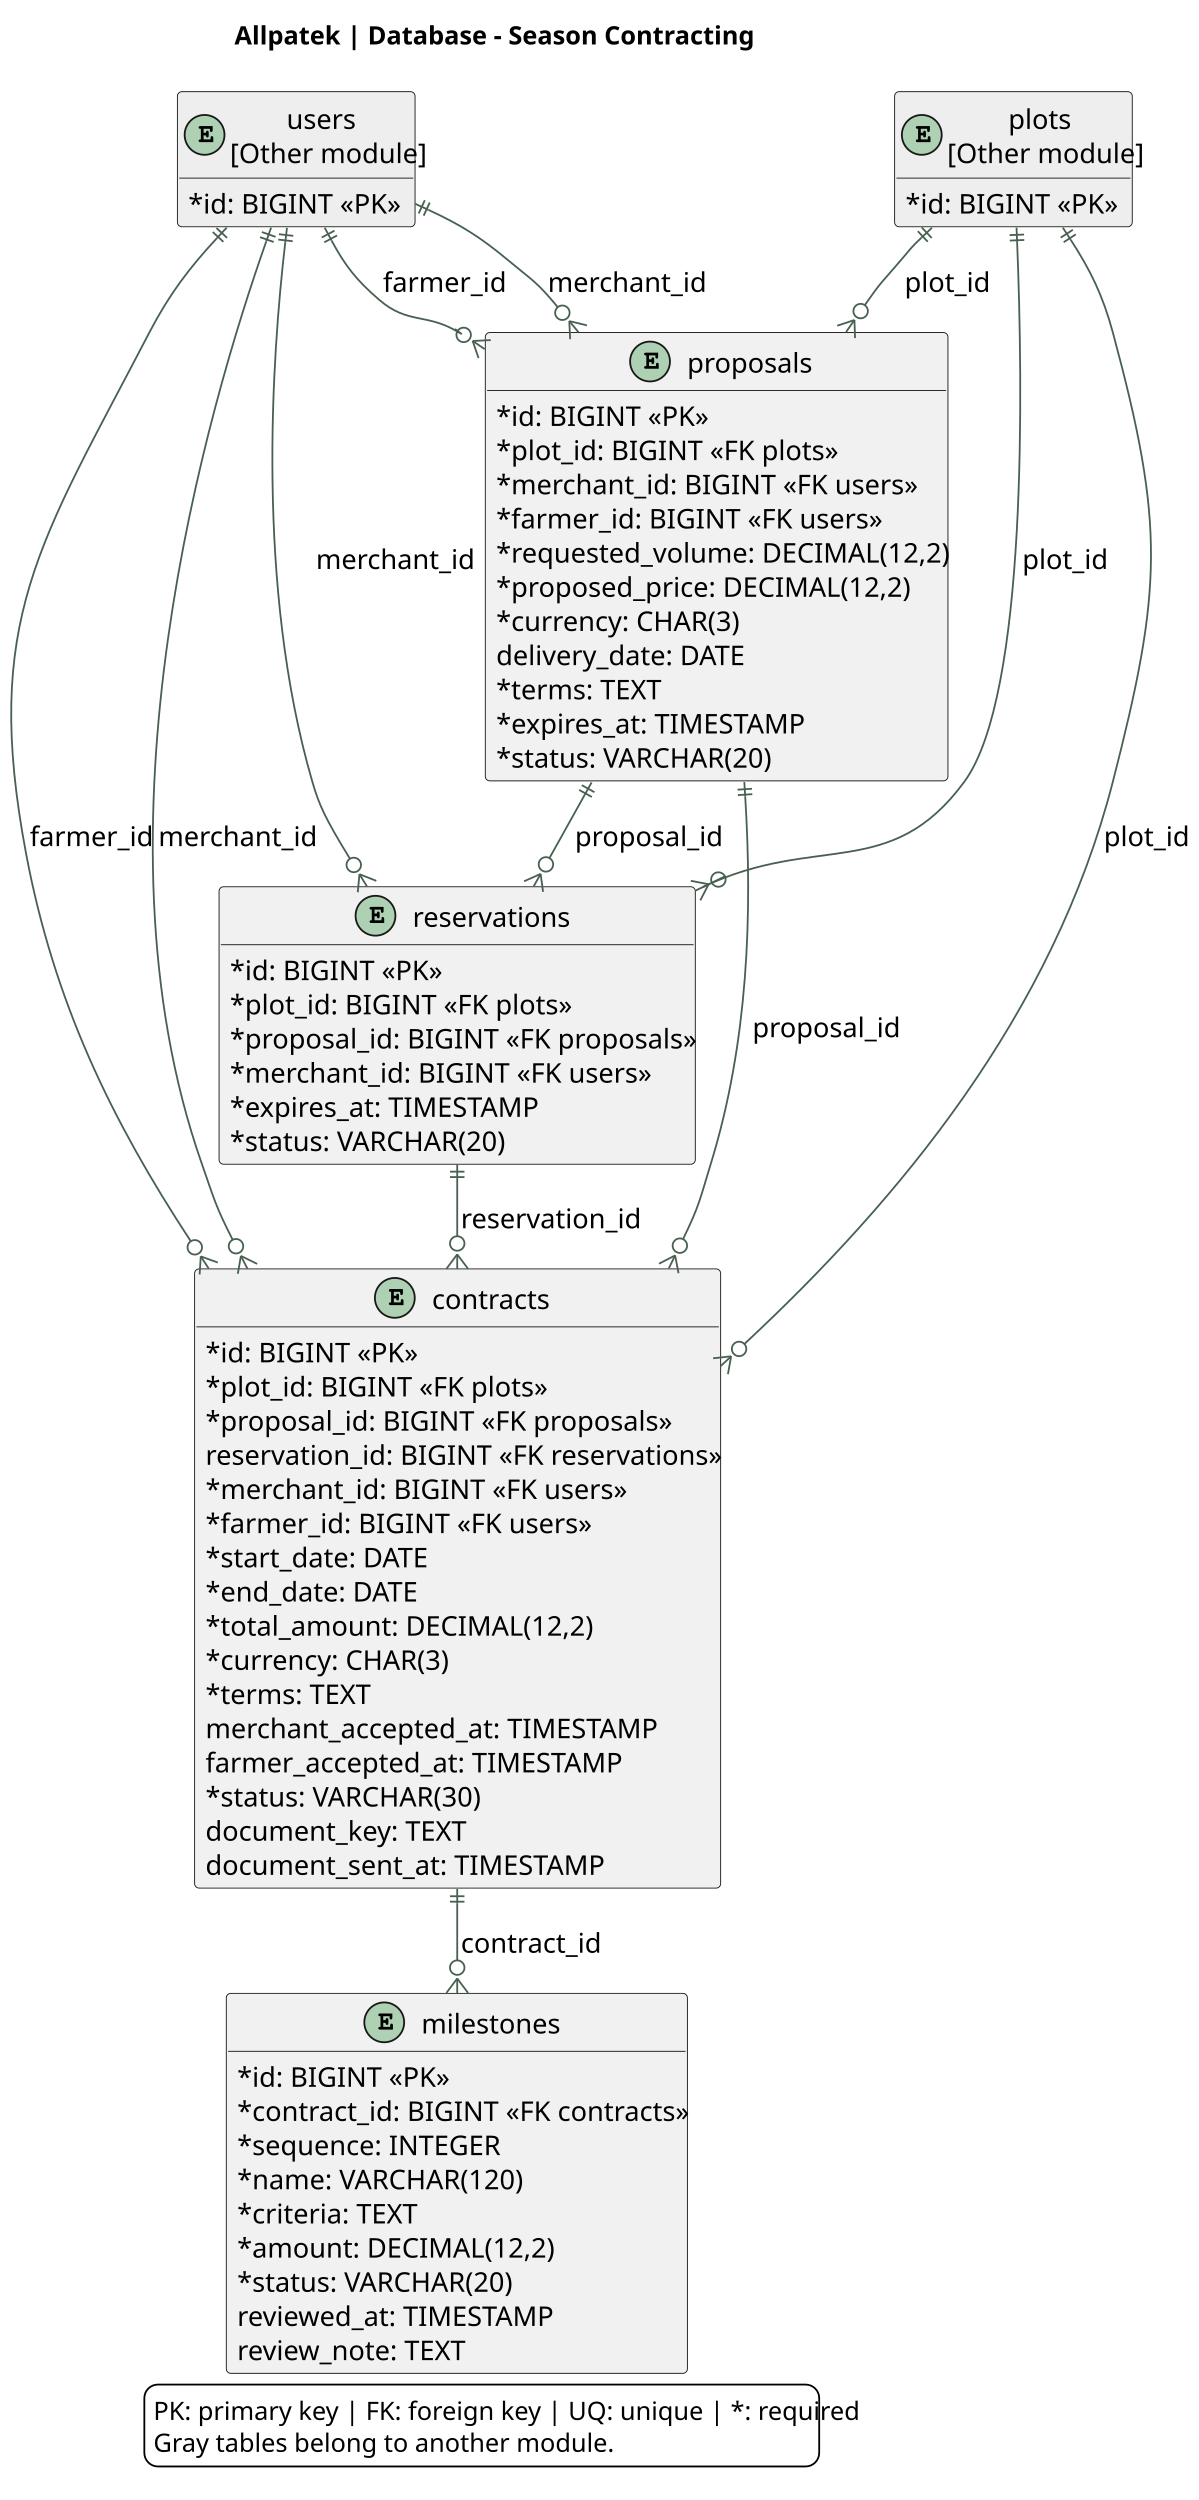
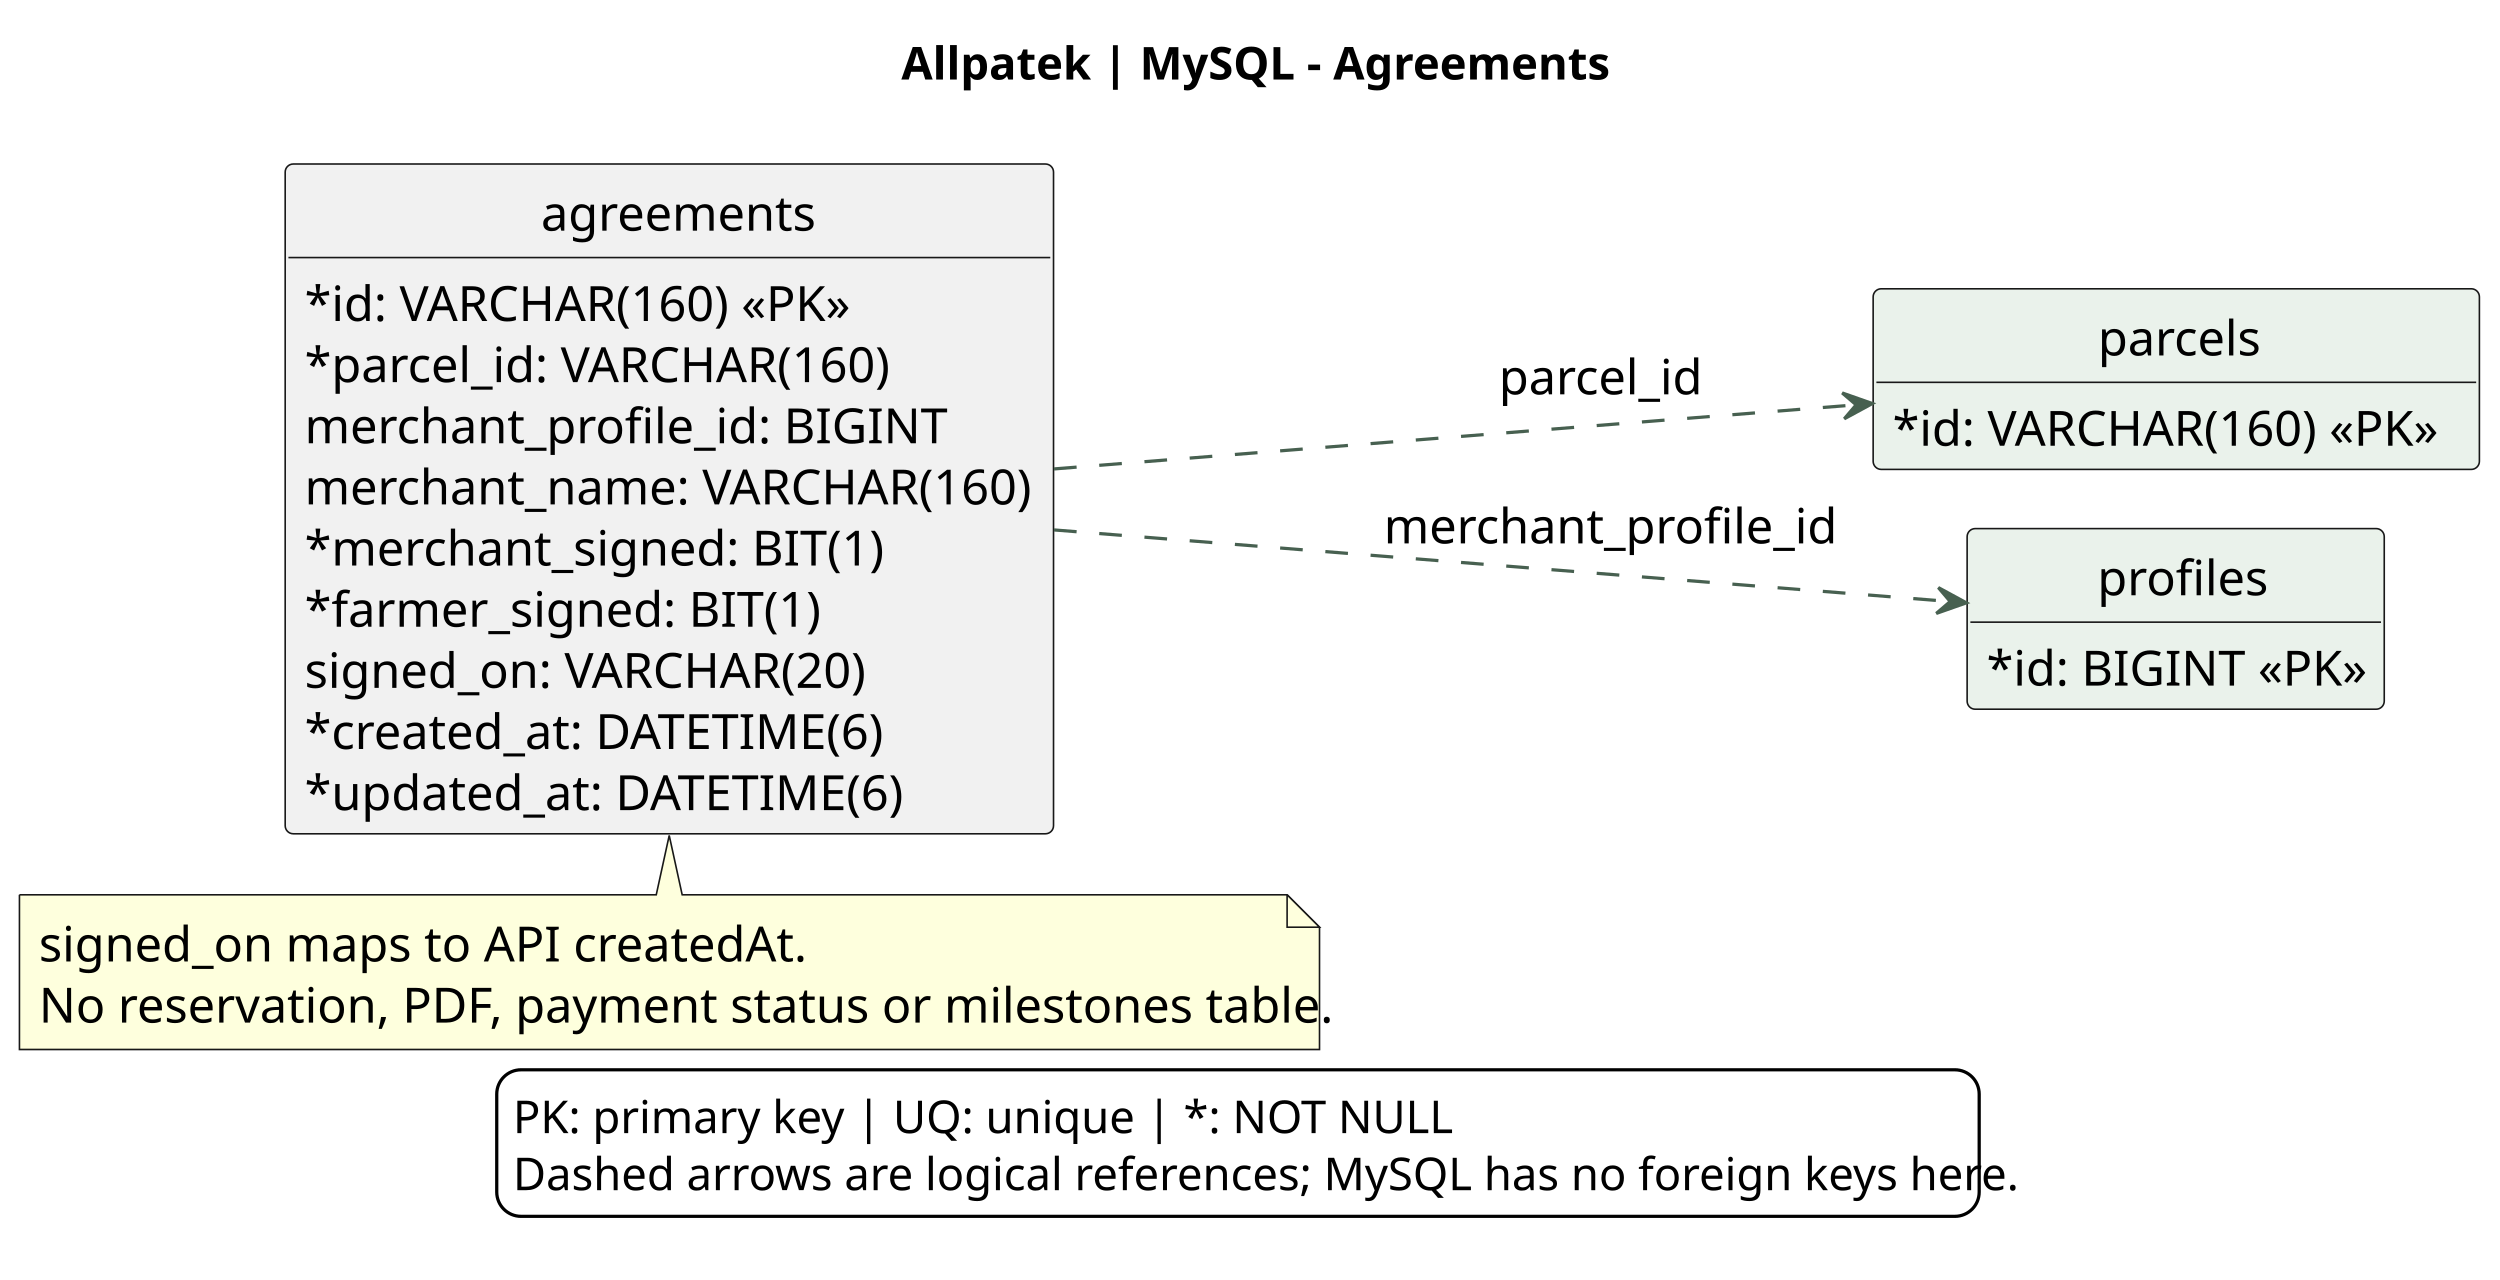
- <svg xmlns="http://www.w3.org/2000/svg" contentStyleType="text/css" data-diagram-type="CLASS" height="2013.958px" preserveAspectRatio="none" style="width:965px;height:2013px;background:#FFFFFF;" version="1.1" viewBox="0 0 965 2013" width="965.417px" zoomAndPan="magnify">
+ <svg xmlns="http://www.w3.org/2000/svg" contentStyleType="text/css" data-diagram-type="CLASS" height="576.042px" preserveAspectRatio="none" style="width:1125px;height:576px;background:#FFFFFF;" version="1.1" viewBox="0 0 1125 576" width="1125.833px" zoomAndPan="magnify">
  <defs />
  <g>
-     <g class="title" data-source-line="9">
-       <text fill="#000000" font-family="sans-serif" font-size="20.417" font-weight="bold" lengthAdjust="spacing" textLength="398.265" x="188.784" y="35.778">Allpatek | Database - Season Contracting</text>
+     <g class="title" data-source-line="11">
+       <text fill="#000000" font-family="sans-serif" font-size="20.417" font-weight="bold" lengthAdjust="spacing" textLength="302.96" x="405.603" y="35.778">Allpatek | MySQL - Agreements</text>
    </g>
-     <g class="entity" data-qualified-name="proposals" data-source-line="12" id="ent0002">
-       <rect fill="#F1F1F1" height="360.995" rx="3.646" ry="3.646" style="stroke:#181818;stroke-width:0.729;" width="372.531" x="390.763" y="267.764" />
-       <ellipse cx="523.406" cy="291.097" fill="#ADD1B2" rx="16.042" ry="16.042" style="stroke:#181818;stroke-width:1.458;" />
-       <path d="M522.609,291.53 L522.609,294.743 L528.214,294.743 L528.214,293.558 Q528.214,292.76 528.51,292.441 Q528.807,292.1 529.308,292.1 Q529.786,292.1 530.082,292.441 Q530.402,292.76 530.402,293.558 L530.402,296.93 L520.079,296.93 Q519.304,296.93 518.963,296.634 Q518.621,296.315 518.621,295.837 Q518.621,295.358 518.963,295.062 Q519.304,294.743 520.079,294.743 L520.421,294.743 L520.421,286.175 L520.079,286.175 Q519.304,286.175 518.963,285.879 Q518.621,285.56 518.621,285.081 Q518.621,284.58 518.963,284.284 Q519.304,283.965 520.079,283.965 L529.923,283.988 L529.923,287.315 Q529.923,288.089 529.604,288.431 Q529.308,288.773 528.829,288.773 Q528.328,288.773 528.009,288.454 Q527.713,288.112 527.713,287.315 L527.713,286.175 L522.609,286.175 L522.609,289.342 L524.545,289.342 Q524.545,288.477 524.705,288.226 Q525.024,287.702 525.639,287.702 Q526.118,287.702 526.414,288.044 Q526.733,288.385 526.733,289.183 L526.733,291.69 Q526.733,292.419 526.551,292.647 Q526.209,293.171 525.639,293.171 Q525.024,293.171 524.705,292.647 Q524.545,292.396 524.545,291.53 L522.609,291.53 Z " fill="#000000" />
-       <text fill="#000000" font-family="sans-serif" font-size="21.875" lengthAdjust="spacing" textLength="94.849" x="553.302" y="300.048">proposals</text>
-       <line style="stroke:#181818;stroke-width:0.729;" x1="392.221" x2="761.835" y1="314.43" y2="314.43" />
-       <text fill="#000000" font-family="sans-serif" font-size="21.875" lengthAdjust="spacing" textLength="170.204" x="399.513" y="342.972">*id: BIGINT «PK»</text>
-       <text fill="#000000" font-family="sans-serif" font-size="21.875" lengthAdjust="spacing" textLength="268.695" x="399.513" y="370.486">*plot_id: BIGINT «FK plots»</text>
-       <text fill="#000000" font-family="sans-serif" font-size="21.875" lengthAdjust="spacing" textLength="331.895" x="399.513" y="398.001">*merchant_id: BIGINT «FK users»</text>
-       <text fill="#000000" font-family="sans-serif" font-size="21.875" lengthAdjust="spacing" textLength="303.911" x="399.513" y="425.516">*farmer_id: BIGINT «FK users»</text>
-       <text fill="#000000" font-family="sans-serif" font-size="21.875" lengthAdjust="spacing" textLength="355.031" x="399.513" y="453.03">*requested_volume: DECIMAL(12,2)</text>
-       <text fill="#000000" font-family="sans-serif" font-size="21.875" lengthAdjust="spacing" textLength="325.85" x="399.513" y="480.545">*proposed_price: DECIMAL(12,2)</text>
-       <text fill="#000000" font-family="sans-serif" font-size="21.875" lengthAdjust="spacing" textLength="193.265" x="399.513" y="508.06">*currency: CHAR(3)</text>
-       <text fill="#000000" font-family="sans-serif" font-size="21.875" lengthAdjust="spacing" textLength="200.613" x="399.513" y="535.574">delivery_date: DATE</text>
-       <text fill="#000000" font-family="sans-serif" font-size="21.875" lengthAdjust="spacing" textLength="131.261" x="399.513" y="563.089">*terms: TEXT</text>
-       <text fill="#000000" font-family="sans-serif" font-size="21.875" lengthAdjust="spacing" textLength="249.202" x="399.513" y="590.604">*expires_at: TIMESTAMP</text>
-       <text fill="#000000" font-family="sans-serif" font-size="21.875" lengthAdjust="spacing" textLength="224.892" x="399.513" y="618.118">*status: VARCHAR(20)</text>
+     <g class="entity" data-qualified-name="agreement" data-source-line="13" id="ent0002">
+       <rect fill="#F1F1F1" height="301.397" rx="3.646" ry="3.646" style="stroke:#181818;stroke-width:0.729;" width="345.753" x="128.333" y="73.805" />
+       <text fill="#000000" font-family="sans-serif" font-size="21.875" lengthAdjust="spacing" textLength="115.517" x="243.452" y="103.805">agreements</text>
+       <line style="stroke:#181818;stroke-width:0.729;" x1="129.792" x2="472.628" y1="115.903" y2="115.903" />
+       <text fill="#000000" font-family="sans-serif" font-size="21.875" lengthAdjust="spacing" textLength="255.312" x="137.083" y="144.445">*id: VARCHAR(160) «PK»</text>
+       <text fill="#000000" font-family="sans-serif" font-size="21.875" lengthAdjust="spacing" textLength="267.467" x="137.083" y="171.959">*parcel_id: VARCHAR(160)</text>
+       <text fill="#000000" font-family="sans-serif" font-size="21.875" lengthAdjust="spacing" textLength="277.197" x="137.083" y="199.474">merchant_profile_id: BIGINT</text>
+       <text fill="#000000" font-family="sans-serif" font-size="21.875" lengthAdjust="spacing" textLength="328.253" x="137.083" y="226.989">merchant_name: VARCHAR(160)</text>
+       <text fill="#000000" font-family="sans-serif" font-size="21.875" lengthAdjust="spacing" textLength="249.245" x="137.083" y="254.503">*merchant_signed: BIT(1)</text>
+       <text fill="#000000" font-family="sans-serif" font-size="21.875" lengthAdjust="spacing" textLength="221.26" x="137.083" y="282.018">*farmer_signed: BIT(1)</text>
+       <text fill="#000000" font-family="sans-serif" font-size="21.875" lengthAdjust="spacing" textLength="258.975" x="137.083" y="309.533">signed_on: VARCHAR(20)</text>
+       <text fill="#000000" font-family="sans-serif" font-size="21.875" lengthAdjust="spacing" textLength="261.368" x="137.083" y="337.047">*created_at: DATETIME(6)</text>
+       <text fill="#000000" font-family="sans-serif" font-size="21.875" lengthAdjust="spacing" textLength="267.477" x="137.083" y="364.562">*updated_at: DATETIME(6)</text>
    </g>
-     <g class="entity" data-qualified-name="reservations" data-source-line="25" id="ent0003">
-       <rect fill="#F1F1F1" height="223.421" rx="3.646" ry="3.646" style="stroke:#181818;stroke-width:0.729;" width="383.479" x="176.388" y="714.014" />
-       <ellipse cx="302.355" cy="737.347" fill="#ADD1B2" rx="16.042" ry="16.042" style="stroke:#181818;stroke-width:1.458;" />
-       <path d="M301.558,737.78 L301.558,740.993 L307.163,740.993 L307.163,739.808 Q307.163,739.01 307.459,738.691 Q307.756,738.35 308.257,738.35 Q308.736,738.35 309.032,738.691 Q309.351,739.01 309.351,739.808 L309.351,743.18 L299.029,743.18 Q298.254,743.18 297.912,742.884 Q297.57,742.565 297.57,742.087 Q297.57,741.608 297.912,741.312 Q298.254,740.993 299.029,740.993 L299.37,740.993 L299.37,732.425 L299.029,732.425 Q298.254,732.425 297.912,732.129 Q297.57,731.81 297.57,731.331 Q297.57,730.83 297.912,730.534 Q298.254,730.215 299.029,730.215 L308.872,730.238 L308.872,733.564 Q308.872,734.339 308.553,734.681 Q308.257,735.023 307.779,735.023 Q307.277,735.023 306.958,734.704 Q306.662,734.362 306.662,733.564 L306.662,732.425 L301.558,732.425 L301.558,735.592 L303.495,735.592 Q303.495,734.727 303.654,734.476 Q303.973,733.952 304.589,733.952 Q305.067,733.952 305.363,734.294 Q305.682,734.635 305.682,735.433 L305.682,737.939 Q305.682,738.669 305.5,738.896 Q305.158,739.421 304.589,739.421 Q303.973,739.421 303.654,738.896 Q303.495,738.646 303.495,737.78 L301.558,737.78 Z " fill="#000000" />
-       <text fill="#000000" font-family="sans-serif" font-size="21.875" lengthAdjust="spacing" textLength="119.148" x="332.251" y="746.298">reservations</text>
-       <line style="stroke:#181818;stroke-width:0.729;" x1="177.846" x2="558.409" y1="760.68" y2="760.68" />
-       <text fill="#000000" font-family="sans-serif" font-size="21.875" lengthAdjust="spacing" textLength="170.204" x="185.138" y="789.222">*id: BIGINT «PK»</text>
-       <text fill="#000000" font-family="sans-serif" font-size="21.875" lengthAdjust="spacing" textLength="268.695" x="185.138" y="816.736">*plot_id: BIGINT «FK plots»</text>
-       <text fill="#000000" font-family="sans-serif" font-size="21.875" lengthAdjust="spacing" textLength="365.979" x="185.138" y="844.251">*proposal_id: BIGINT «FK proposals»</text>
-       <text fill="#000000" font-family="sans-serif" font-size="21.875" lengthAdjust="spacing" textLength="331.895" x="185.138" y="871.766">*merchant_id: BIGINT «FK users»</text>
-       <text fill="#000000" font-family="sans-serif" font-size="21.875" lengthAdjust="spacing" textLength="249.202" x="185.138" y="899.28">*expires_at: TIMESTAMP</text>
-       <text fill="#000000" font-family="sans-serif" font-size="21.875" lengthAdjust="spacing" textLength="224.892" x="185.138" y="926.795">*status: VARCHAR(20)</text>
+     <g class="entity" data-qualified-name="parcel" data-source-line="24" id="ent0003">
+       <rect fill="#EAF2EB" height="81.279" rx="3.646" ry="3.646" style="stroke:#181818;stroke-width:0.729;" width="272.812" x="842.917" y="129.951" />
+       <text fill="#000000" font-family="sans-serif" font-size="21.875" lengthAdjust="spacing" textLength="70.517" x="944.064" y="159.951">parcels</text>
+       <line style="stroke:#181818;stroke-width:0.729;" x1="844.375" x2="1114.27" y1="172.049" y2="172.049" />
+       <text fill="#000000" font-family="sans-serif" font-size="21.875" lengthAdjust="spacing" textLength="255.312" x="851.667" y="200.591">*id: VARCHAR(160) «PK»</text>
    </g>
-     <g class="entity" data-qualified-name="contracts" data-source-line="33" id="ent0004">
-       <rect fill="#F1F1F1" height="498.568" rx="3.646" ry="3.646" style="stroke:#181818;stroke-width:0.729;" width="423.565" x="156.7" y="1021.722" />
-       <ellipse cx="317.91" cy="1045.055" fill="#ADD1B2" rx="16.042" ry="16.042" style="stroke:#181818;stroke-width:1.458;" />
-       <path d="M317.113,1045.488 L317.113,1048.701 L322.718,1048.701 L322.718,1047.516 Q322.718,1046.719 323.014,1046.4 Q323.311,1046.058 323.812,1046.058 Q324.291,1046.058 324.587,1046.4 Q324.906,1046.719 324.906,1047.516 L324.906,1050.889 L314.584,1050.889 Q313.809,1050.889 313.467,1050.592 Q313.125,1050.273 313.125,1049.795 Q313.125,1049.316 313.467,1049.02 Q313.809,1048.701 314.584,1048.701 L314.925,1048.701 L314.925,1040.133 L314.584,1040.133 Q313.809,1040.133 313.467,1039.837 Q313.125,1039.518 313.125,1039.04 Q313.125,1038.538 313.467,1038.242 Q313.809,1037.923 314.584,1037.923 L324.427,1037.946 L324.427,1041.273 Q324.427,1042.047 324.108,1042.389 Q323.812,1042.731 323.334,1042.731 Q322.832,1042.731 322.513,1042.412 Q322.217,1042.07 322.217,1041.273 L322.217,1040.133 L317.113,1040.133 L317.113,1043.301 L319.05,1043.301 Q319.05,1042.435 319.209,1042.184 Q319.528,1041.66 320.143,1041.66 Q320.622,1041.66 320.918,1042.002 Q321.237,1042.344 321.237,1043.141 L321.237,1045.648 Q321.237,1046.377 321.055,1046.605 Q320.713,1047.129 320.143,1047.129 Q319.528,1047.129 319.209,1046.605 Q319.05,1046.354 319.05,1045.488 L317.113,1045.488 Z " fill="#000000" />
-       <text fill="#000000" font-family="sans-serif" font-size="21.875" lengthAdjust="spacing" textLength="88.75" x="347.806" y="1054.006">contracts</text>
-       <line style="stroke:#181818;stroke-width:0.729;" x1="158.159" x2="578.808" y1="1068.389" y2="1068.389" />
-       <text fill="#000000" font-family="sans-serif" font-size="21.875" lengthAdjust="spacing" textLength="170.204" x="165.45" y="1096.93">*id: BIGINT «PK»</text>
-       <text fill="#000000" font-family="sans-serif" font-size="21.875" lengthAdjust="spacing" textLength="268.695" x="165.45" y="1124.445">*plot_id: BIGINT «FK plots»</text>
-       <text fill="#000000" font-family="sans-serif" font-size="21.875" lengthAdjust="spacing" textLength="365.979" x="165.45" y="1151.959">*proposal_id: BIGINT «FK proposals»</text>
-       <text fill="#000000" font-family="sans-serif" font-size="21.875" lengthAdjust="spacing" textLength="406.065" x="165.45" y="1179.474">reservation_id: BIGINT «FK reservations»</text>
-       <text fill="#000000" font-family="sans-serif" font-size="21.875" lengthAdjust="spacing" textLength="331.895" x="165.45" y="1206.989">*merchant_id: BIGINT «FK users»</text>
-       <text fill="#000000" font-family="sans-serif" font-size="21.875" lengthAdjust="spacing" textLength="303.911" x="165.45" y="1234.503">*farmer_id: BIGINT «FK users»</text>
-       <text fill="#000000" font-family="sans-serif" font-size="21.875" lengthAdjust="spacing" textLength="176.292" x="165.45" y="1262.018">*start_date: DATE</text>
-       <text fill="#000000" font-family="sans-serif" font-size="21.875" lengthAdjust="spacing" textLength="170.247" x="165.45" y="1289.533">*end_date: DATE</text>
-       <text fill="#000000" font-family="sans-serif" font-size="21.875" lengthAdjust="spacing" textLength="301.529" x="165.45" y="1317.047">*total_amount: DECIMAL(12,2)</text>
-       <text fill="#000000" font-family="sans-serif" font-size="21.875" lengthAdjust="spacing" textLength="193.265" x="165.45" y="1344.562">*currency: CHAR(3)</text>
-       <text fill="#000000" font-family="sans-serif" font-size="21.875" lengthAdjust="spacing" textLength="131.261" x="165.45" y="1372.077">*terms: TEXT</text>
-       <text fill="#000000" font-family="sans-serif" font-size="21.875" lengthAdjust="spacing" textLength="362.305" x="165.45" y="1399.591">merchant_accepted_at: TIMESTAMP</text>
-       <text fill="#000000" font-family="sans-serif" font-size="21.875" lengthAdjust="spacing" textLength="334.32" x="165.45" y="1427.106">farmer_accepted_at: TIMESTAMP</text>
-       <text fill="#000000" font-family="sans-serif" font-size="21.875" lengthAdjust="spacing" textLength="224.892" x="165.45" y="1454.621">*status: VARCHAR(30)</text>
-       <text fill="#000000" font-family="sans-serif" font-size="21.875" lengthAdjust="spacing" textLength="210.333" x="165.45" y="1482.135">document_key: TEXT</text>
-       <text fill="#000000" font-family="sans-serif" font-size="21.875" lengthAdjust="spacing" textLength="319.751" x="165.45" y="1509.65">document_sent_at: TIMESTAMP</text>
+     <g class="entity" data-qualified-name="profile" data-source-line="27" id="ent0004">
+       <rect fill="#EAF2EB" height="81.279" rx="3.646" ry="3.646" style="stroke:#181818;stroke-width:0.729;" width="187.704" x="885.208" y="237.868" />
+       <text fill="#000000" font-family="sans-serif" font-size="21.875" lengthAdjust="spacing" textLength="70.517" x="943.802" y="267.868">profiles</text>
+       <line style="stroke:#181818;stroke-width:0.729;" x1="886.667" x2="1071.454" y1="279.966" y2="279.966" />
+       <text fill="#000000" font-family="sans-serif" font-size="21.875" lengthAdjust="spacing" textLength="170.204" x="893.958" y="308.507">*id: BIGINT «PK»</text>
    </g>
-     <g class="entity" data-qualified-name="milestones" data-source-line="51" id="ent0005">
-       <rect fill="#F1F1F1" height="305.965" rx="3.646" ry="3.646" style="stroke:#181818;stroke-width:0.729;" width="371.281" x="182.221" y="1605.055" />
-       <ellipse cx="309.385" cy="1628.389" fill="#ADD1B2" rx="16.042" ry="16.042" style="stroke:#181818;stroke-width:1.458;" />
-       <path d="M308.587,1628.822 L308.587,1632.034 L314.193,1632.034 L314.193,1630.85 Q314.193,1630.052 314.489,1629.733 Q314.785,1629.391 315.287,1629.391 Q315.765,1629.391 316.061,1629.733 Q316.38,1630.052 316.38,1630.85 L316.38,1634.222 L306.058,1634.222 Q305.283,1634.222 304.942,1633.926 Q304.6,1633.607 304.6,1633.128 Q304.6,1632.65 304.942,1632.353 Q305.283,1632.034 306.058,1632.034 L306.4,1632.034 L306.4,1623.467 L306.058,1623.467 Q305.283,1623.467 304.942,1623.171 Q304.6,1622.852 304.6,1622.373 Q304.6,1621.872 304.942,1621.575 Q305.283,1621.256 306.058,1621.256 L315.902,1621.279 L315.902,1624.606 Q315.902,1625.381 315.583,1625.723 Q315.287,1626.064 314.808,1626.064 Q314.307,1626.064 313.988,1625.745 Q313.692,1625.404 313.692,1624.606 L313.692,1623.467 L308.587,1623.467 L308.587,1626.634 L310.524,1626.634 Q310.524,1625.768 310.684,1625.518 Q311.003,1624.994 311.618,1624.994 Q312.097,1624.994 312.393,1625.335 Q312.712,1625.677 312.712,1626.475 L312.712,1628.981 Q312.712,1629.71 312.529,1629.938 Q312.188,1630.462 311.618,1630.462 Q311.003,1630.462 310.684,1629.938 Q310.524,1629.688 310.524,1628.822 L308.587,1628.822 Z " fill="#000000" />
-       <text fill="#000000" font-family="sans-serif" font-size="21.875" lengthAdjust="spacing" textLength="104.558" x="339.281" y="1637.34">milestones</text>
-       <line style="stroke:#181818;stroke-width:0.729;" x1="183.68" x2="552.044" y1="1651.722" y2="1651.722" />
-       <text fill="#000000" font-family="sans-serif" font-size="21.875" lengthAdjust="spacing" textLength="170.204" x="190.971" y="1680.264">*id: BIGINT «PK»</text>
-       <text fill="#000000" font-family="sans-serif" font-size="21.875" lengthAdjust="spacing" textLength="353.781" x="190.971" y="1707.778">*contract_id: BIGINT «FK contracts»</text>
-       <text fill="#000000" font-family="sans-serif" font-size="21.875" lengthAdjust="spacing" textLength="212.769" x="190.971" y="1735.293">*sequence: INTEGER</text>
-       <text fill="#000000" font-family="sans-serif" font-size="21.875" lengthAdjust="spacing" textLength="233.415" x="190.971" y="1762.807">*name: VARCHAR(120)</text>
-       <text fill="#000000" font-family="sans-serif" font-size="21.875" lengthAdjust="spacing" textLength="142.209" x="190.971" y="1790.322">*criteria: TEXT</text>
-       <text fill="#000000" font-family="sans-serif" font-size="21.875" lengthAdjust="spacing" textLength="248.016" x="190.971" y="1817.837">*amount: DECIMAL(12,2)</text>
-       <text fill="#000000" font-family="sans-serif" font-size="21.875" lengthAdjust="spacing" textLength="224.892" x="190.971" y="1845.351">*status: VARCHAR(20)</text>
-       <text fill="#000000" font-family="sans-serif" font-size="21.875" lengthAdjust="spacing" textLength="257.715" x="190.971" y="1872.866">reviewed_at: TIMESTAMP</text>
-       <text fill="#000000" font-family="sans-serif" font-size="21.875" lengthAdjust="spacing" textLength="186.012" x="190.971" y="1900.381">review_note: TEXT</text>
+     <g class="entity" data-qualified-name="GMN7" data-source-line="33" id="ent0008">
+       <path d="M8.75,402.659 L8.75,472.272 A0,0 0 0 0 8.75,472.272 L593.78,472.272 A0,0 0 0 0 593.78,472.272 L593.78,417.243 L579.197,402.659 L306.979,402.659 L301.146,375.954 L295.312,402.659 L8.75,402.659 A0,0 0 0 0 8.75,402.659" fill="#FEFFDD" style="stroke:#181818;stroke-width:0.729;" />
+       <path d="M579.197,402.659 L579.197,417.243 L593.78,417.243 L579.197,402.659" fill="#FEFFDD" style="stroke:#181818;stroke-width:0.729;" />
+       <text fill="#000000" font-family="sans-serif" font-size="21.875" lengthAdjust="spacing" textLength="331.97" x="17.5" y="432.659">signed_on maps to API createdAt.</text>
+       <text fill="#000000" font-family="sans-serif" font-size="21.875" lengthAdjust="spacing" textLength="554.405" x="17.5" y="460.174">No reservation, PDF, payment status or milestones table.</text>
    </g>
-     <g class="entity" data-qualified-name="users" data-source-line="62" id="ent0006">
-       <rect fill="#EEEEEE" height="108.794" rx="3.646" ry="3.646" style="stroke:#181818;stroke-width:0.729;" width="191.354" x="142.846" y="73.805" />
-       <ellipse cx="164.721" cy="108.612" fill="#ADD1B2" rx="16.042" ry="16.042" style="stroke:#181818;stroke-width:1.458;" />
-       <path d="M163.924,109.045 L163.924,112.257 L169.529,112.257 L169.529,111.073 Q169.529,110.275 169.825,109.956 Q170.122,109.614 170.623,109.614 Q171.101,109.614 171.398,109.956 Q171.717,110.275 171.717,111.073 L171.717,114.445 L161.394,114.445 Q160.62,114.445 160.278,114.149 Q159.936,113.83 159.936,113.351 Q159.936,112.873 160.278,112.576 Q160.62,112.257 161.394,112.257 L161.736,112.257 L161.736,103.69 L161.394,103.69 Q160.62,103.69 160.278,103.394 Q159.936,103.075 159.936,102.596 Q159.936,102.095 160.278,101.799 Q160.62,101.48 161.394,101.48 L171.238,101.502 L171.238,104.829 Q171.238,105.604 170.919,105.946 Q170.623,106.287 170.144,106.287 Q169.643,106.287 169.324,105.968 Q169.028,105.627 169.028,104.829 L169.028,103.69 L163.924,103.69 L163.924,106.857 L165.861,106.857 Q165.861,105.991 166.02,105.741 Q166.339,105.216 166.954,105.216 Q167.433,105.216 167.729,105.558 Q168.048,105.9 168.048,106.698 L168.048,109.204 Q168.048,109.933 167.866,110.161 Q167.524,110.685 166.954,110.685 Q166.339,110.685 166.02,110.161 Q165.861,109.91 165.861,109.045 L163.924,109.045 Z " fill="#000000" />
-       <text fill="#000000" font-family="sans-serif" font-size="21.875" lengthAdjust="spacing" textLength="53.491" x="230.736" y="103.805">users</text>
-       <text fill="#000000" font-family="sans-serif" font-size="21.875" lengthAdjust="spacing" textLength="144.687" x="185.138" y="131.32">[Other module]</text>
-       <line style="stroke:#181818;stroke-width:0.729;" x1="144.305" x2="332.741" y1="143.418" y2="143.418" />
-       <text fill="#000000" font-family="sans-serif" font-size="21.875" lengthAdjust="spacing" textLength="170.204" x="151.596" y="171.959">*id: BIGINT «PK»</text>
+     <g class="link" data-entity-1="ent0002" data-entity-2="ent0003" data-link-type="dependency" id="lnk5">
+       <polygon fill="#476050" points="842.546,181.594,828.998,176.825,835.277,182.175,829.927,188.454,842.546,181.594" style="stroke:#476050;stroke-width:1.458;" />
+       <path d="M474.298,211.022 C588.58,201.889 727.896,190.756 833.823,182.291" fill="none" style="stroke:#476050;stroke-width:1.458;stroke-dasharray:10.208,10.208;" />
+       <text fill="#000000" font-family="sans-serif" font-size="21.875" lengthAdjust="spacing" textLength="88.771" x="674.479" y="177.451">parcel_id</text>
    </g>
-     <g class="entity" data-qualified-name="plots" data-source-line="65" id="ent0007">
-       <rect fill="#EEEEEE" height="108.794" rx="3.646" ry="3.646" style="stroke:#181818;stroke-width:0.729;" width="191.354" x="720.346" y="73.805" />
-       <ellipse cx="742.221" cy="108.612" fill="#ADD1B2" rx="16.042" ry="16.042" style="stroke:#181818;stroke-width:1.458;" />
-       <path d="M741.424,109.045 L741.424,112.257 L747.029,112.257 L747.029,111.073 Q747.029,110.275 747.325,109.956 Q747.622,109.614 748.123,109.614 Q748.601,109.614 748.898,109.956 Q749.217,110.275 749.217,111.073 L749.217,114.445 L738.894,114.445 Q738.12,114.445 737.778,114.149 Q737.436,113.83 737.436,113.351 Q737.436,112.873 737.778,112.576 Q738.12,112.257 738.894,112.257 L739.236,112.257 L739.236,103.69 L738.894,103.69 Q738.12,103.69 737.778,103.394 Q737.436,103.075 737.436,102.596 Q737.436,102.095 737.778,101.799 Q738.12,101.48 738.894,101.48 L748.738,101.502 L748.738,104.829 Q748.738,105.604 748.419,105.946 Q748.123,106.287 747.644,106.287 Q747.143,106.287 746.824,105.968 Q746.528,105.627 746.528,104.829 L746.528,103.69 L741.424,103.69 L741.424,106.857 L743.361,106.857 Q743.361,105.991 743.52,105.741 Q743.839,105.216 744.454,105.216 Q744.933,105.216 745.229,105.558 Q745.548,105.9 745.548,106.698 L745.548,109.204 Q745.548,109.933 745.366,110.161 Q745.024,110.685 744.454,110.685 Q743.839,110.685 743.52,110.161 Q743.361,109.91 743.361,109.045 L741.424,109.045 Z " fill="#000000" />
-       <text fill="#000000" font-family="sans-serif" font-size="21.875" lengthAdjust="spacing" textLength="46.207" x="811.878" y="103.805">plots</text>
-       <text fill="#000000" font-family="sans-serif" font-size="21.875" lengthAdjust="spacing" textLength="144.687" x="762.638" y="131.32">[Other module]</text>
-       <line style="stroke:#181818;stroke-width:0.729;" x1="721.805" x2="910.241" y1="143.418" y2="143.418" />
-       <text fill="#000000" font-family="sans-serif" font-size="21.875" lengthAdjust="spacing" textLength="170.204" x="729.096" y="171.959">*id: BIGINT «PK»</text>
+     <g class="link" data-entity-1="ent0002" data-entity-2="ent0004" data-link-type="dependency" id="lnk6">
+       <polygon fill="#476050" points="884.873,271.274,872.254,264.414,877.604,270.693,871.325,276.043,884.873,271.274" style="stroke:#476050;stroke-width:1.458;" />
+       <path d="M474.298,238.464 C604.794,248.892 770.583,262.141 876.151,270.577" fill="none" style="stroke:#476050;stroke-width:1.458;stroke-dasharray:10.208,10.208;" />
+       <text fill="#000000" font-family="sans-serif" font-size="21.875" lengthAdjust="spacing" textLength="192.122" x="622.708" y="244.534">merchant_profile_id</text>
    </g>
-     <g class="link" data-entity-1="ent0007" data-entity-2="ent0002" data-link-type="crowfoot" id="lnk8">
-       <line style="stroke:#476050;stroke-width:1.458;" x1="742.169" x2="750.195" y1="183.134" y2="191.601" />
-       <line style="stroke:#476050;stroke-width:1.458;" x1="738.994" x2="747.02" y1="186.144" y2="194.611" />
-       <line style="stroke:#476050;stroke-width:1.458;" x1="741.948" x2="750.415" y1="191.381" y2="183.355" />
-       <line style="stroke:#476050;stroke-width:1.458;" x1="687.983" x2="688.502" y1="257.678" y2="272.252" />
-       <line style="stroke:#476050;stroke-width:1.458;" x1="687.983" x2="674.137" y1="257.678" y2="262.256" />
-       <line style="stroke:#476050;stroke-width:1.458;" x1="687.983" x2="681.32" y1="257.678" y2="267.254" />
-       <ellipse cx="692.981" cy="250.495" fill="none" rx="5.833" ry="5.833" style="stroke:#476050;stroke-width:1.458;" />
-       <path d="M741.948,191.381 C733.153,199.719 733.03,200.512 725.45,209.43 C710.16,227.422 710.318,225.582 696.313,245.707" fill="none" style="stroke:#476050;stroke-width:1.458;" />
-       <text fill="#000000" font-family="sans-serif" font-size="21.875" lengthAdjust="spacing" textLength="64.461" x="728.367" y="235.055">plot_id</text>
-     </g>
-     <g class="link" data-entity-1="ent0007" data-entity-2="ent0003" data-link-type="crowfoot" id="lnk9">
-       <line style="stroke:#476050;stroke-width:1.458;" x1="812.921" x2="824.579" y1="189.327" y2="188.857" />
-       <line style="stroke:#476050;stroke-width:1.458;" x1="813.097" x2="824.755" y1="193.698" y2="193.229" />
-       <line style="stroke:#476050;stroke-width:1.458;" x1="818.985" x2="818.515" y1="194.921" y2="183.264" />
-       <line style="stroke:#476050;stroke-width:1.458;" x1="570.567" x2="563.883" y1="712.015" y2="724.976" />
-       <line style="stroke:#476050;stroke-width:1.458;" x1="570.567" x2="556.253" y1="712.015" y2="709.227" />
-       <line style="stroke:#476050;stroke-width:1.458;" x1="570.567" x2="560.068" y1="712.015" y2="717.101" />
-       <ellipse cx="578.442" cy="708.2" fill="none" rx="5.833" ry="5.833" style="stroke:#476050;stroke-width:1.458;" />
-       <path d="M818.985,194.921 C823.575,308.864 827.647,559.752 776.492,629.43 C716.946,710.539 657.319,670.716 566.492,714.014 C564.359,715.03 585.841,704.615 583.691,705.656" fill="none" style="stroke:#476050;stroke-width:1.458;" />
-       <text fill="#000000" font-family="sans-serif" font-size="21.875" lengthAdjust="spacing" textLength="64.461" x="823.159" y="458.18">plot_id</text>
-     </g>
-     <g class="link" data-entity-1="ent0007" data-entity-2="ent0004" data-link-type="crowfoot" id="lnk10">
-       <line style="stroke:#476050;stroke-width:1.458;" x1="854.069" x2="863.854" y1="191.365" y2="185.012" />
-       <line style="stroke:#476050;stroke-width:1.458;" x1="856.452" x2="866.237" y1="195.034" y2="188.681" />
-       <line style="stroke:#476050;stroke-width:1.458;" x1="862.138" x2="855.785" y1="193.081" y2="183.296" />
-       <line style="stroke:#476050;stroke-width:1.458;" x1="588.7" x2="586.126" y1="1092.12" y2="1106.474" />
-       <line style="stroke:#476050;stroke-width:1.458;" x1="588.7" x2="574.199" y1="1092.12" y2="1093.668" />
-       <line style="stroke:#476050;stroke-width:1.458;" x1="588.7" x2="580.163" y1="1092.12" y2="1100.071" />
-       <ellipse cx="595.104" cy="1086.156" fill="none" rx="5.833" ry="5.833" style="stroke:#476050;stroke-width:1.458;" />
-       <path d="M862.138,193.081 C877.99,217.494 887.999,237.829 896.075,267.764 C937.949,422.954 936.051,473.74 896.075,629.43 C847.977,816.757 724.353,965.784 599.372,1082.181" fill="none" style="stroke:#476050;stroke-width:1.458;" />
-       <text fill="#000000" font-family="sans-serif" font-size="21.875" lengthAdjust="spacing" textLength="64.461" x="888.784" y="681.305">plot_id</text>
-     </g>
-     <g class="link" data-entity-1="ent0006" data-entity-2="ent0002" data-link-type="crowfoot" id="lnk11">
-       <line style="stroke:#476050;stroke-width:1.458;" x1="337.161" x2="342.041" y1="171.829" y2="161.233" />
-       <line style="stroke:#476050;stroke-width:1.458;" x1="341.135" x2="346.015" y1="173.66" y2="163.063" />
-       <line style="stroke:#476050;stroke-width:1.458;" x1="344.899" x2="334.303" y1="168.971" y2="164.091" />
-       <line style="stroke:#476050;stroke-width:1.458;" x1="458.396" x2="472.573" y1="258.563" y2="261.981" />
-       <line style="stroke:#476050;stroke-width:1.458;" x1="458.396" x2="459.085" y1="258.563" y2="273.13" />
-       <line style="stroke:#476050;stroke-width:1.458;" x1="458.396" x2="465.829" y1="258.563" y2="267.556" />
-       <ellipse cx="452.821" cy="251.819" fill="none" rx="5.833" ry="5.833" style="stroke:#476050;stroke-width:1.458;" />
-       <path d="M344.899,168.971 C370.773,180.888 387.052,191.094 408.992,209.43 C429.338,226.434 431.668,226.228 449.105,247.323" fill="none" style="stroke:#476050;stroke-width:1.458;" />
-       <text fill="#000000" font-family="sans-serif" font-size="21.875" lengthAdjust="spacing" textLength="120.377" x="441.075" y="235.055">merchant_id</text>
-     </g>
-     <g class="link" data-entity-1="ent0006" data-entity-2="ent0002" data-link-type="crowfoot" id="lnk12">
-       <line style="stroke:#476050;stroke-width:1.458;" x1="259.053" x2="269.332" y1="191.237" y2="185.719" />
-       <line style="stroke:#476050;stroke-width:1.458;" x1="261.122" x2="271.401" y1="195.092" y2="189.574" />
-       <line style="stroke:#476050;stroke-width:1.458;" x1="266.951" x2="261.433" y1="193.618" y2="183.338" />
-       <line style="stroke:#476050;stroke-width:1.458;" x1="380.588" x2="395.154" y1="274.56" y2="273.857" />
-       <line style="stroke:#476050;stroke-width:1.458;" x1="380.588" x2="385.342" y1="274.56" y2="288.347" />
-       <line style="stroke:#476050;stroke-width:1.458;" x1="380.588" x2="390.248" y1="274.56" y2="281.102" />
-       <ellipse cx="373.343" cy="269.654" fill="none" rx="5.833" ry="5.833" style="stroke:#476050;stroke-width:1.458;" />
-       <path d="M266.951,193.618 C277.88,213.978 287.094,225.772 305.45,241.514 C328.84,261.572 343.366,251.63 369.617,267.764 C376.506,271.997 361.658,261.741 368.513,266.384" fill="none" style="stroke:#476050;stroke-width:1.458;" />
-       <text fill="#000000" font-family="sans-serif" font-size="21.875" lengthAdjust="spacing" textLength="92.392" x="308.367" y="235.055">farmer_id</text>
-     </g>
-     <g class="link" data-entity-1="ent0006" data-entity-2="ent0003" data-link-type="crowfoot" id="lnk13">
-       <line style="stroke:#476050;stroke-width:1.458;" x1="224.587" x2="236.176" y1="188.558" y2="189.905" />
-       <line style="stroke:#476050;stroke-width:1.458;" x1="224.082" x2="235.67" y1="192.904" y2="194.251" />
-       <line style="stroke:#476050;stroke-width:1.458;" x1="229.708" x2="231.055" y1="195.026" y2="183.438" />
-       <line style="stroke:#476050;stroke-width:1.458;" x1="289.434" x2="302.996" y1="703.911" y2="709.272" />
-       <line style="stroke:#476050;stroke-width:1.458;" x1="289.434" x2="288.085" y1="703.911" y2="718.432" />
-       <line style="stroke:#476050;stroke-width:1.458;" x1="289.434" x2="295.541" y1="703.911" y2="713.852" />
-       <ellipse cx="284.854" cy="696.455" fill="none" rx="5.833" ry="5.833" style="stroke:#476050;stroke-width:1.458;" />
-       <path d="M229.708,195.026 C218.906,287.937 205.882,472.632 251.492,629.43 C256.857,647.875 261.319,658.144 281.8,691.485" fill="none" style="stroke:#476050;stroke-width:1.458;" />
-       <text fill="#000000" font-family="sans-serif" font-size="21.875" lengthAdjust="spacing" textLength="120.377" x="254.409" y="458.18">merchant_id</text>
-     </g>
-     <g class="link" data-entity-1="ent0006" data-entity-2="ent0004" data-link-type="crowfoot" id="lnk14">
-       <line style="stroke:#476050;stroke-width:1.458;" x1="210.854" x2="221.857" y1="186.852" y2="190.73" />
-       <line style="stroke:#476050;stroke-width:1.458;" x1="209.4" x2="220.403" y1="190.978" y2="194.856" />
-       <line style="stroke:#476050;stroke-width:1.458;" x1="214.417" x2="218.294" y1="194.293" y2="183.289" />
-       <line style="stroke:#476050;stroke-width:1.458;" x1="193.985" x2="207.079" y1="1011.269" y2="1017.689" />
-       <line style="stroke:#476050;stroke-width:1.458;" x1="193.985" x2="191.488" y1="1011.269" y2="1025.637" />
-       <line style="stroke:#476050;stroke-width:1.458;" x1="193.985" x2="199.284" y1="1011.269" y2="1021.663" />
-       <ellipse cx="190.011" cy="1003.474" fill="none" rx="5.833" ry="5.833" style="stroke:#476050;stroke-width:1.458;" />
-       <path d="M214.417,194.293 C167.871,326.384 67.429,666.582 162.534,937.139 C172.494,965.473 173.232,970.559 187.362,998.277" fill="none" style="stroke:#476050;stroke-width:1.458;" />
-       <text fill="#000000" font-family="sans-serif" font-size="21.875" lengthAdjust="spacing" textLength="120.377" x="127.534" y="681.305">merchant_id</text>
-     </g>
-     <g class="link" data-entity-1="ent0006" data-entity-2="ent0004" data-link-type="crowfoot" id="lnk15">
-       <line style="stroke:#476050;stroke-width:1.458;" x1="174.287" x2="182.836" y1="183.592" y2="191.531" />
-       <line style="stroke:#476050;stroke-width:1.458;" x1="171.31" x2="179.859" y1="186.798" y2="194.737" />
-       <line style="stroke:#476050;stroke-width:1.458;" x1="174.592" x2="182.531" y1="191.836" y2="183.287" />
-       <line style="stroke:#476050;stroke-width:1.458;" x1="161.647" x2="175.365" y1="1011.657" y2="1016.603" />
-       <line style="stroke:#476050;stroke-width:1.458;" x1="161.647" x2="160.74" y1="1011.657" y2="1026.212" />
-       <line style="stroke:#476050;stroke-width:1.458;" x1="161.647" x2="168.053" y1="1011.657" y2="1021.408" />
-       <ellipse cx="156.842" cy="1004.344" fill="none" rx="5.833" ry="5.833" style="stroke:#476050;stroke-width:1.458;" />
-       <path d="M174.592,191.836 C152.352,215.789 136.232,237.009 120.242,267.764 C31.766,437.937 -14.528,499.298 21.075,687.764 C43.511,806.524 89.436,901.751 153.639,999.469" fill="none" style="stroke:#476050;stroke-width:1.458;" />
-       <text fill="#000000" font-family="sans-serif" font-size="21.875" lengthAdjust="spacing" textLength="92.392" x="23.992" y="681.305">farmer_id</text>
-     </g>
-     <g class="link" data-entity-1="ent0002" data-entity-2="ent0003" data-link-type="crowfoot" id="lnk16">
-       <line style="stroke:#476050;stroke-width:1.458;" x1="468.464" x2="478.654" y1="632.219" y2="637.9" />
-       <line style="stroke:#476050;stroke-width:1.458;" x1="466.334" x2="476.524" y1="636.041" y2="641.722" />
-       <line style="stroke:#476050;stroke-width:1.458;" x1="470.719" x2="476.4" y1="640.155" y2="629.965" />
-       <line style="stroke:#476050;stroke-width:1.458;" x1="435.314" x2="437.275" y1="703.662" y2="718.112" />
-       <line style="stroke:#476050;stroke-width:1.458;" x1="435.314" x2="421.99" y1="703.662" y2="709.591" />
-       <line style="stroke:#476050;stroke-width:1.458;" x1="435.314" x2="429.633" y1="703.662" y2="713.852" />
-       <ellipse cx="439.574" cy="696.019" fill="none" rx="5.833" ry="5.833" style="stroke:#476050;stroke-width:1.458;" />
-       <path d="M470.719,640.155 C454.754,668.791 457.128,664.533 442.415,690.924" fill="none" style="stroke:#476050;stroke-width:1.458;" />
-       <text fill="#000000" font-family="sans-serif" font-size="21.875" lengthAdjust="spacing" textLength="113.103" x="462.95" y="681.305">proposal_id</text>
-     </g>
-     <g class="link" data-entity-1="ent0002" data-entity-2="ent0004" data-link-type="crowfoot" id="lnk17">
-       <line style="stroke:#476050;stroke-width:1.458;" x1="593.854" x2="605.498" y1="635.843" y2="635.124" />
-       <line style="stroke:#476050;stroke-width:1.458;" x1="594.124" x2="605.768" y1="640.21" y2="639.49" />
-       <line style="stroke:#476050;stroke-width:1.458;" x1="600.036" x2="599.316" y1="641.306" y2="629.661" />
-       <line style="stroke:#476050;stroke-width:1.458;" x1="543.596" x2="546.356" y1="1010.873" y2="1025.193" />
-       <line style="stroke:#476050;stroke-width:1.458;" x1="543.596" x2="530.622" y1="1010.873" y2="1017.532" />
-       <line style="stroke:#476050;stroke-width:1.458;" x1="543.596" x2="538.489" y1="1010.873" y2="1021.363" />
-       <ellipse cx="547.426" cy="1003.006" fill="none" rx="5.833" ry="5.833" style="stroke:#476050;stroke-width:1.458;" />
-       <path d="M600.036,641.306 C605.824,734.936 602.688,838.536 572.325,937.139 C563.604,965.462 563.391,970.215 549.98,997.761" fill="none" style="stroke:#476050;stroke-width:1.458;" />
-       <text fill="#000000" font-family="sans-serif" font-size="21.875" lengthAdjust="spacing" textLength="113.103" x="605.867" y="835.159">proposal_id</text>
-     </g>
-     <g class="link" data-entity-1="ent0003" data-entity-2="ent0004" data-link-type="crowfoot" id="lnk18">
-       <line style="stroke:#476050;stroke-width:1.458;" x1="362.325" x2="373.992" y1="943.414" y2="943.414" />
-       <line style="stroke:#476050;stroke-width:1.458;" x1="362.325" x2="373.992" y1="947.789" y2="947.789" />
-       <line style="stroke:#476050;stroke-width:1.458;" x1="368.159" x2="368.159" y1="949.247" y2="937.581" />
-       <line style="stroke:#476050;stroke-width:1.458;" x1="368.159" x2="376.909" y1="1010.007" y2="1021.674" />
-       <line style="stroke:#476050;stroke-width:1.458;" x1="368.159" x2="359.409" y1="1010.007" y2="1021.674" />
-       <line style="stroke:#476050;stroke-width:1.458;" x1="368.159" x2="368.159" y1="1010.007" y2="1021.674" />
-       <ellipse cx="368.159" cy="1001.257" fill="none" rx="5.833" ry="5.833" style="stroke:#476050;stroke-width:1.458;" />
-       <path d="M368.159,949.247 C368.159,975.236 368.159,966.054 368.159,995.424" fill="none" style="stroke:#476050;stroke-width:1.458;" />
-       <text fill="#000000" font-family="sans-serif" font-size="21.875" lengthAdjust="spacing" textLength="137.402" x="371.075" y="989.014">reservation_id</text>
-     </g>
-     <g class="link" data-entity-1="ent0004" data-entity-2="ent0005" data-link-type="crowfoot" id="lnk19">
-       <line style="stroke:#476050;stroke-width:1.458;" x1="362.325" x2="373.992" y1="1526.854" y2="1526.854" />
-       <line style="stroke:#476050;stroke-width:1.458;" x1="362.325" x2="373.992" y1="1531.229" y2="1531.229" />
-       <line style="stroke:#476050;stroke-width:1.458;" x1="368.159" x2="368.159" y1="1532.688" y2="1521.021" />
-       <line style="stroke:#476050;stroke-width:1.458;" x1="368.159" x2="376.909" y1="1593.083" y2="1604.749" />
-       <line style="stroke:#476050;stroke-width:1.458;" x1="368.159" x2="359.409" y1="1593.083" y2="1604.749" />
-       <line style="stroke:#476050;stroke-width:1.458;" x1="368.159" x2="368.159" y1="1593.083" y2="1604.749" />
-       <ellipse cx="368.159" cy="1584.333" fill="none" rx="5.833" ry="5.833" style="stroke:#476050;stroke-width:1.458;" />
-       <path d="M368.159,1532.688 C368.159,1561.246 368.159,1551.769 368.159,1578.499" fill="none" style="stroke:#476050;stroke-width:1.458;" />
-       <text fill="#000000" font-family="sans-serif" font-size="21.875" lengthAdjust="spacing" textLength="107.004" x="371.075" y="1572.347">contract_id</text>
-     </g>
-     <g class="legend" data-source-line="80">
-       <rect fill="none" height="65.944" rx="10.938" ry="10.938" style="stroke:#000000;stroke-width:1.458;" width="543.393" x="116.22" y="1920.055" />
-       <text fill="#000000" font-family="sans-serif" font-size="20.417" lengthAdjust="spacing" textLength="528.81" x="123.512" y="1948.541">PK: primary key | FK: foreign key | UQ: unique | *: required</text>
-       <text fill="#000000" font-family="sans-serif" font-size="20.417" lengthAdjust="spacing" textLength="347.303" x="123.512" y="1974.222">Gray tables belong to another module.</text>
+     <g class="legend" data-source-line="36">
+       <rect fill="none" height="65.944" rx="10.938" ry="10.938" style="stroke:#000000;stroke-width:1.458;" width="667.099" x="223.534" y="481.409" />
+       <text fill="#000000" font-family="sans-serif" font-size="20.417" lengthAdjust="spacing" textLength="400.916" x="230.825" y="509.895">PK: primary key | UQ: unique | *: NOT NULL</text>
+       <text fill="#000000" font-family="sans-serif" font-size="20.417" lengthAdjust="spacing" textLength="652.516" x="230.825" y="535.576">Dashed arrows are logical references; MySQL has no foreign keys here.</text>
    </g>
  </g>
</svg>
